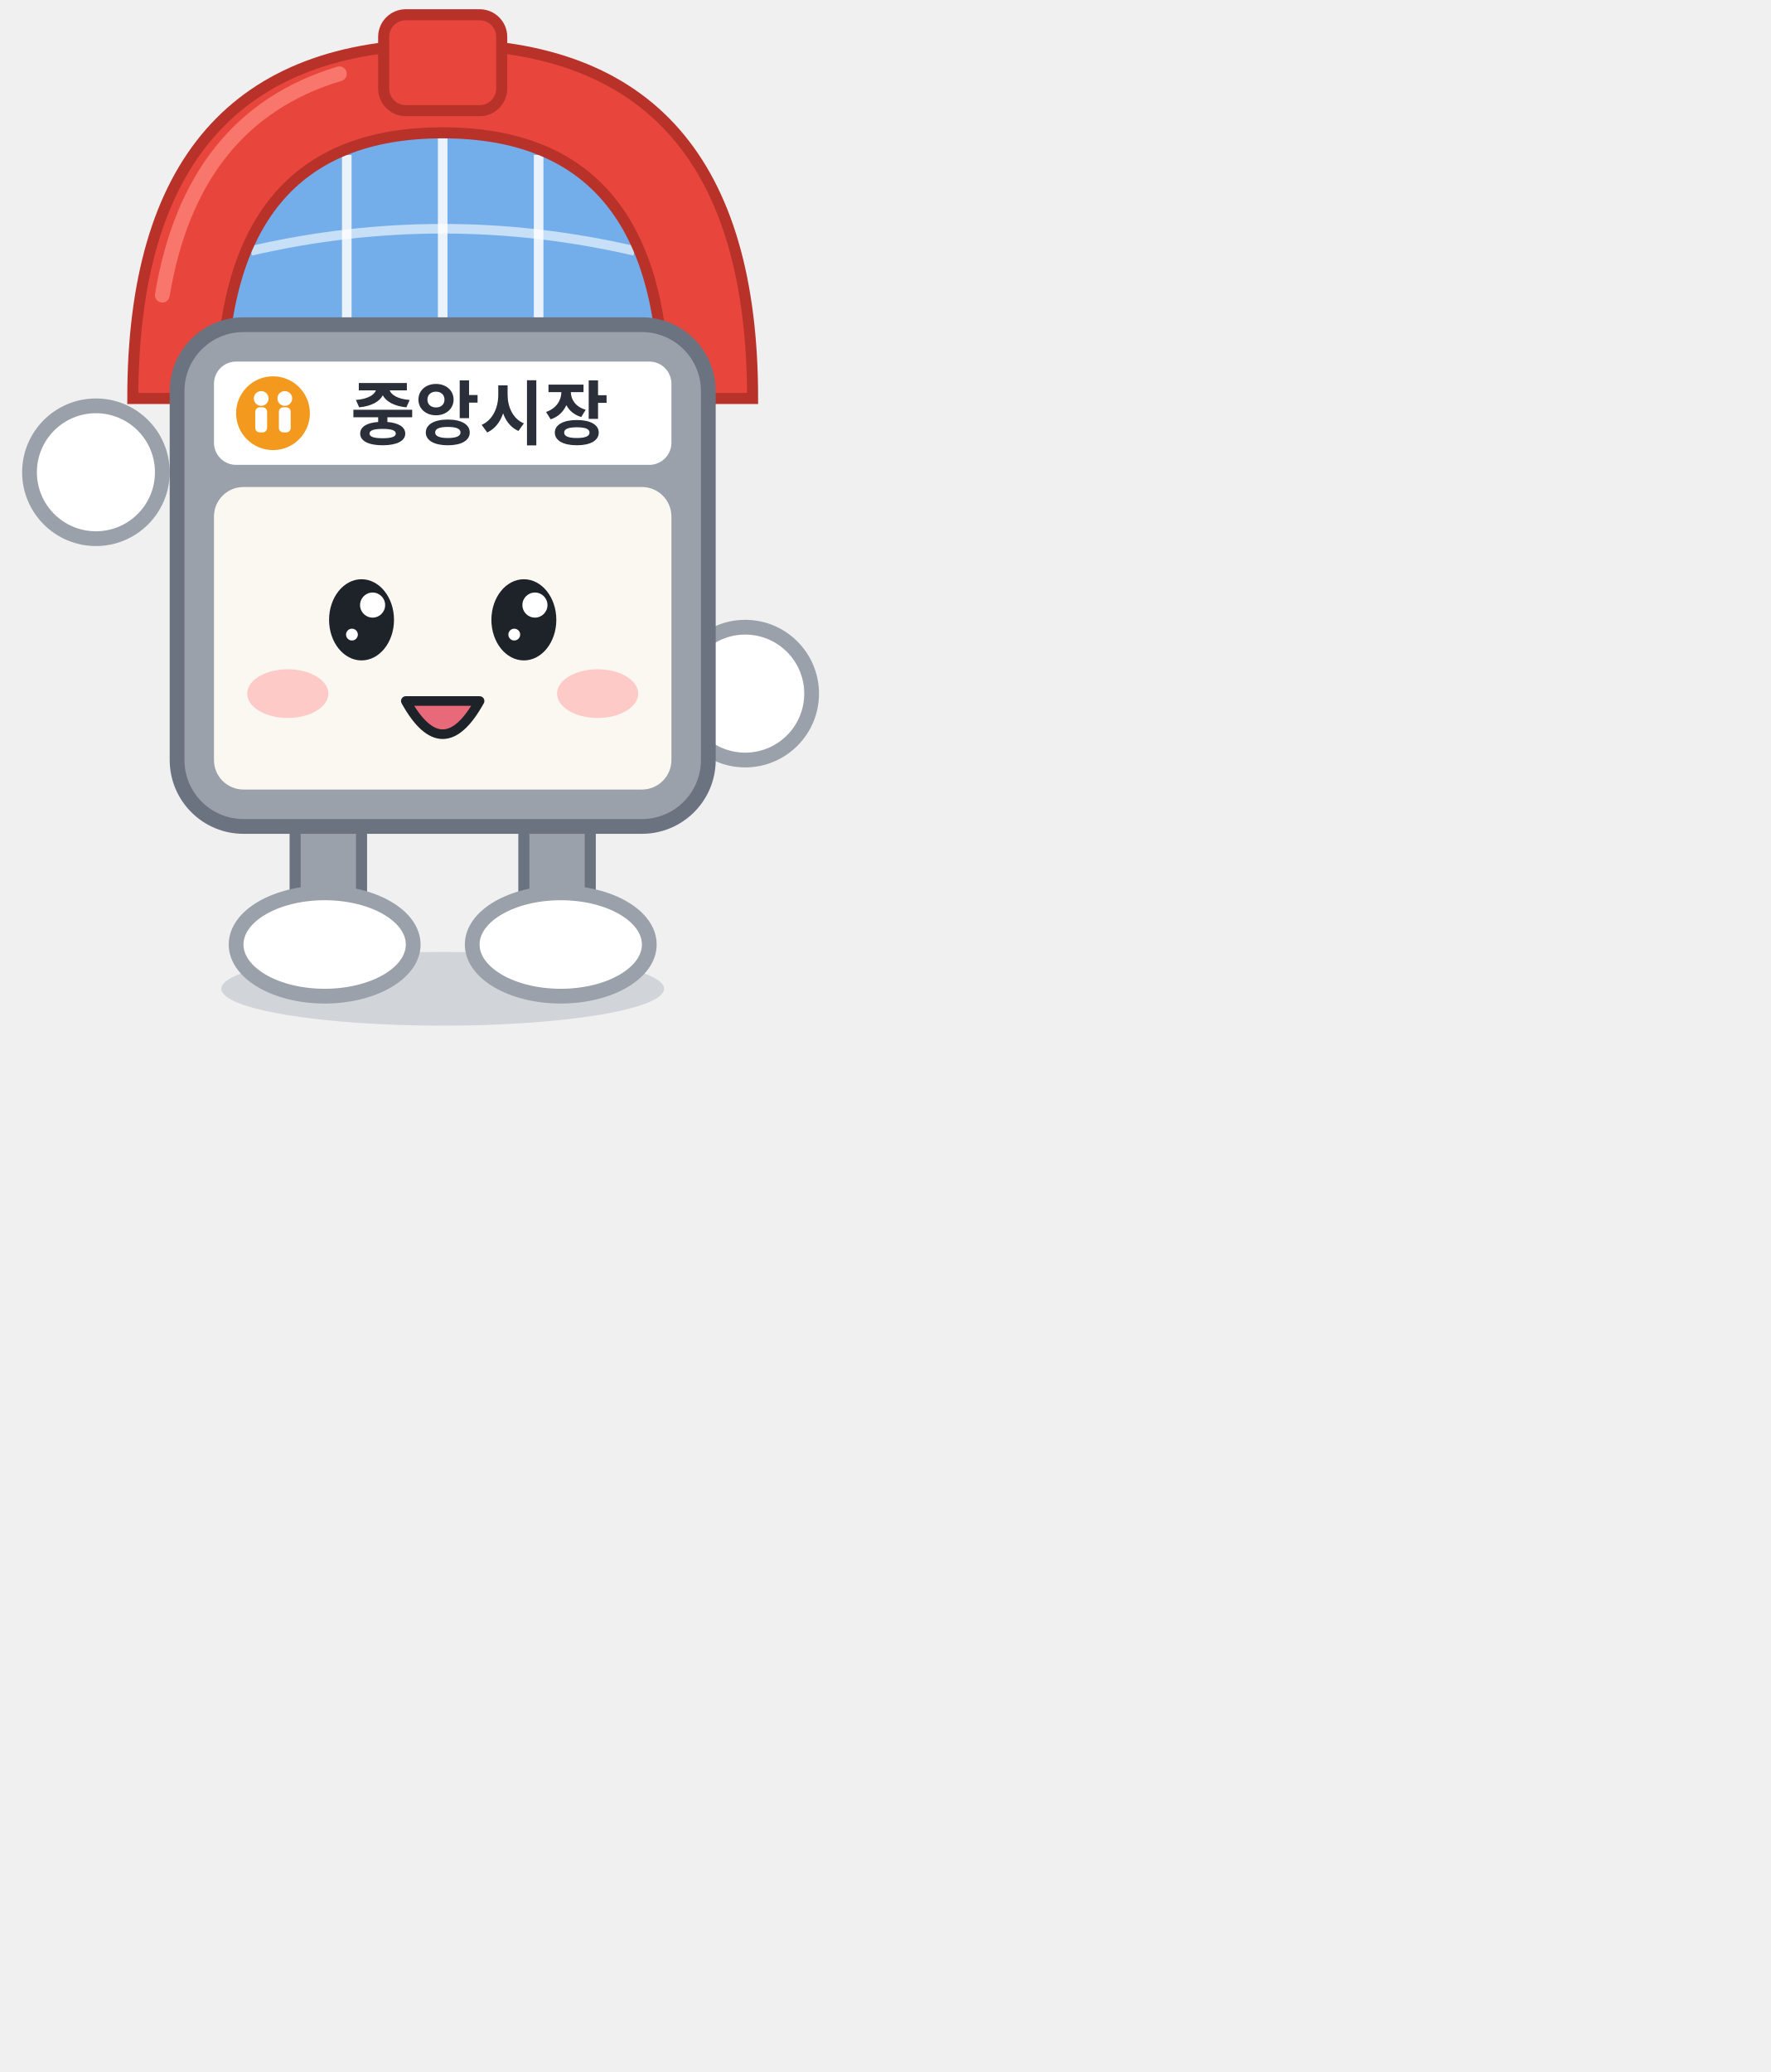
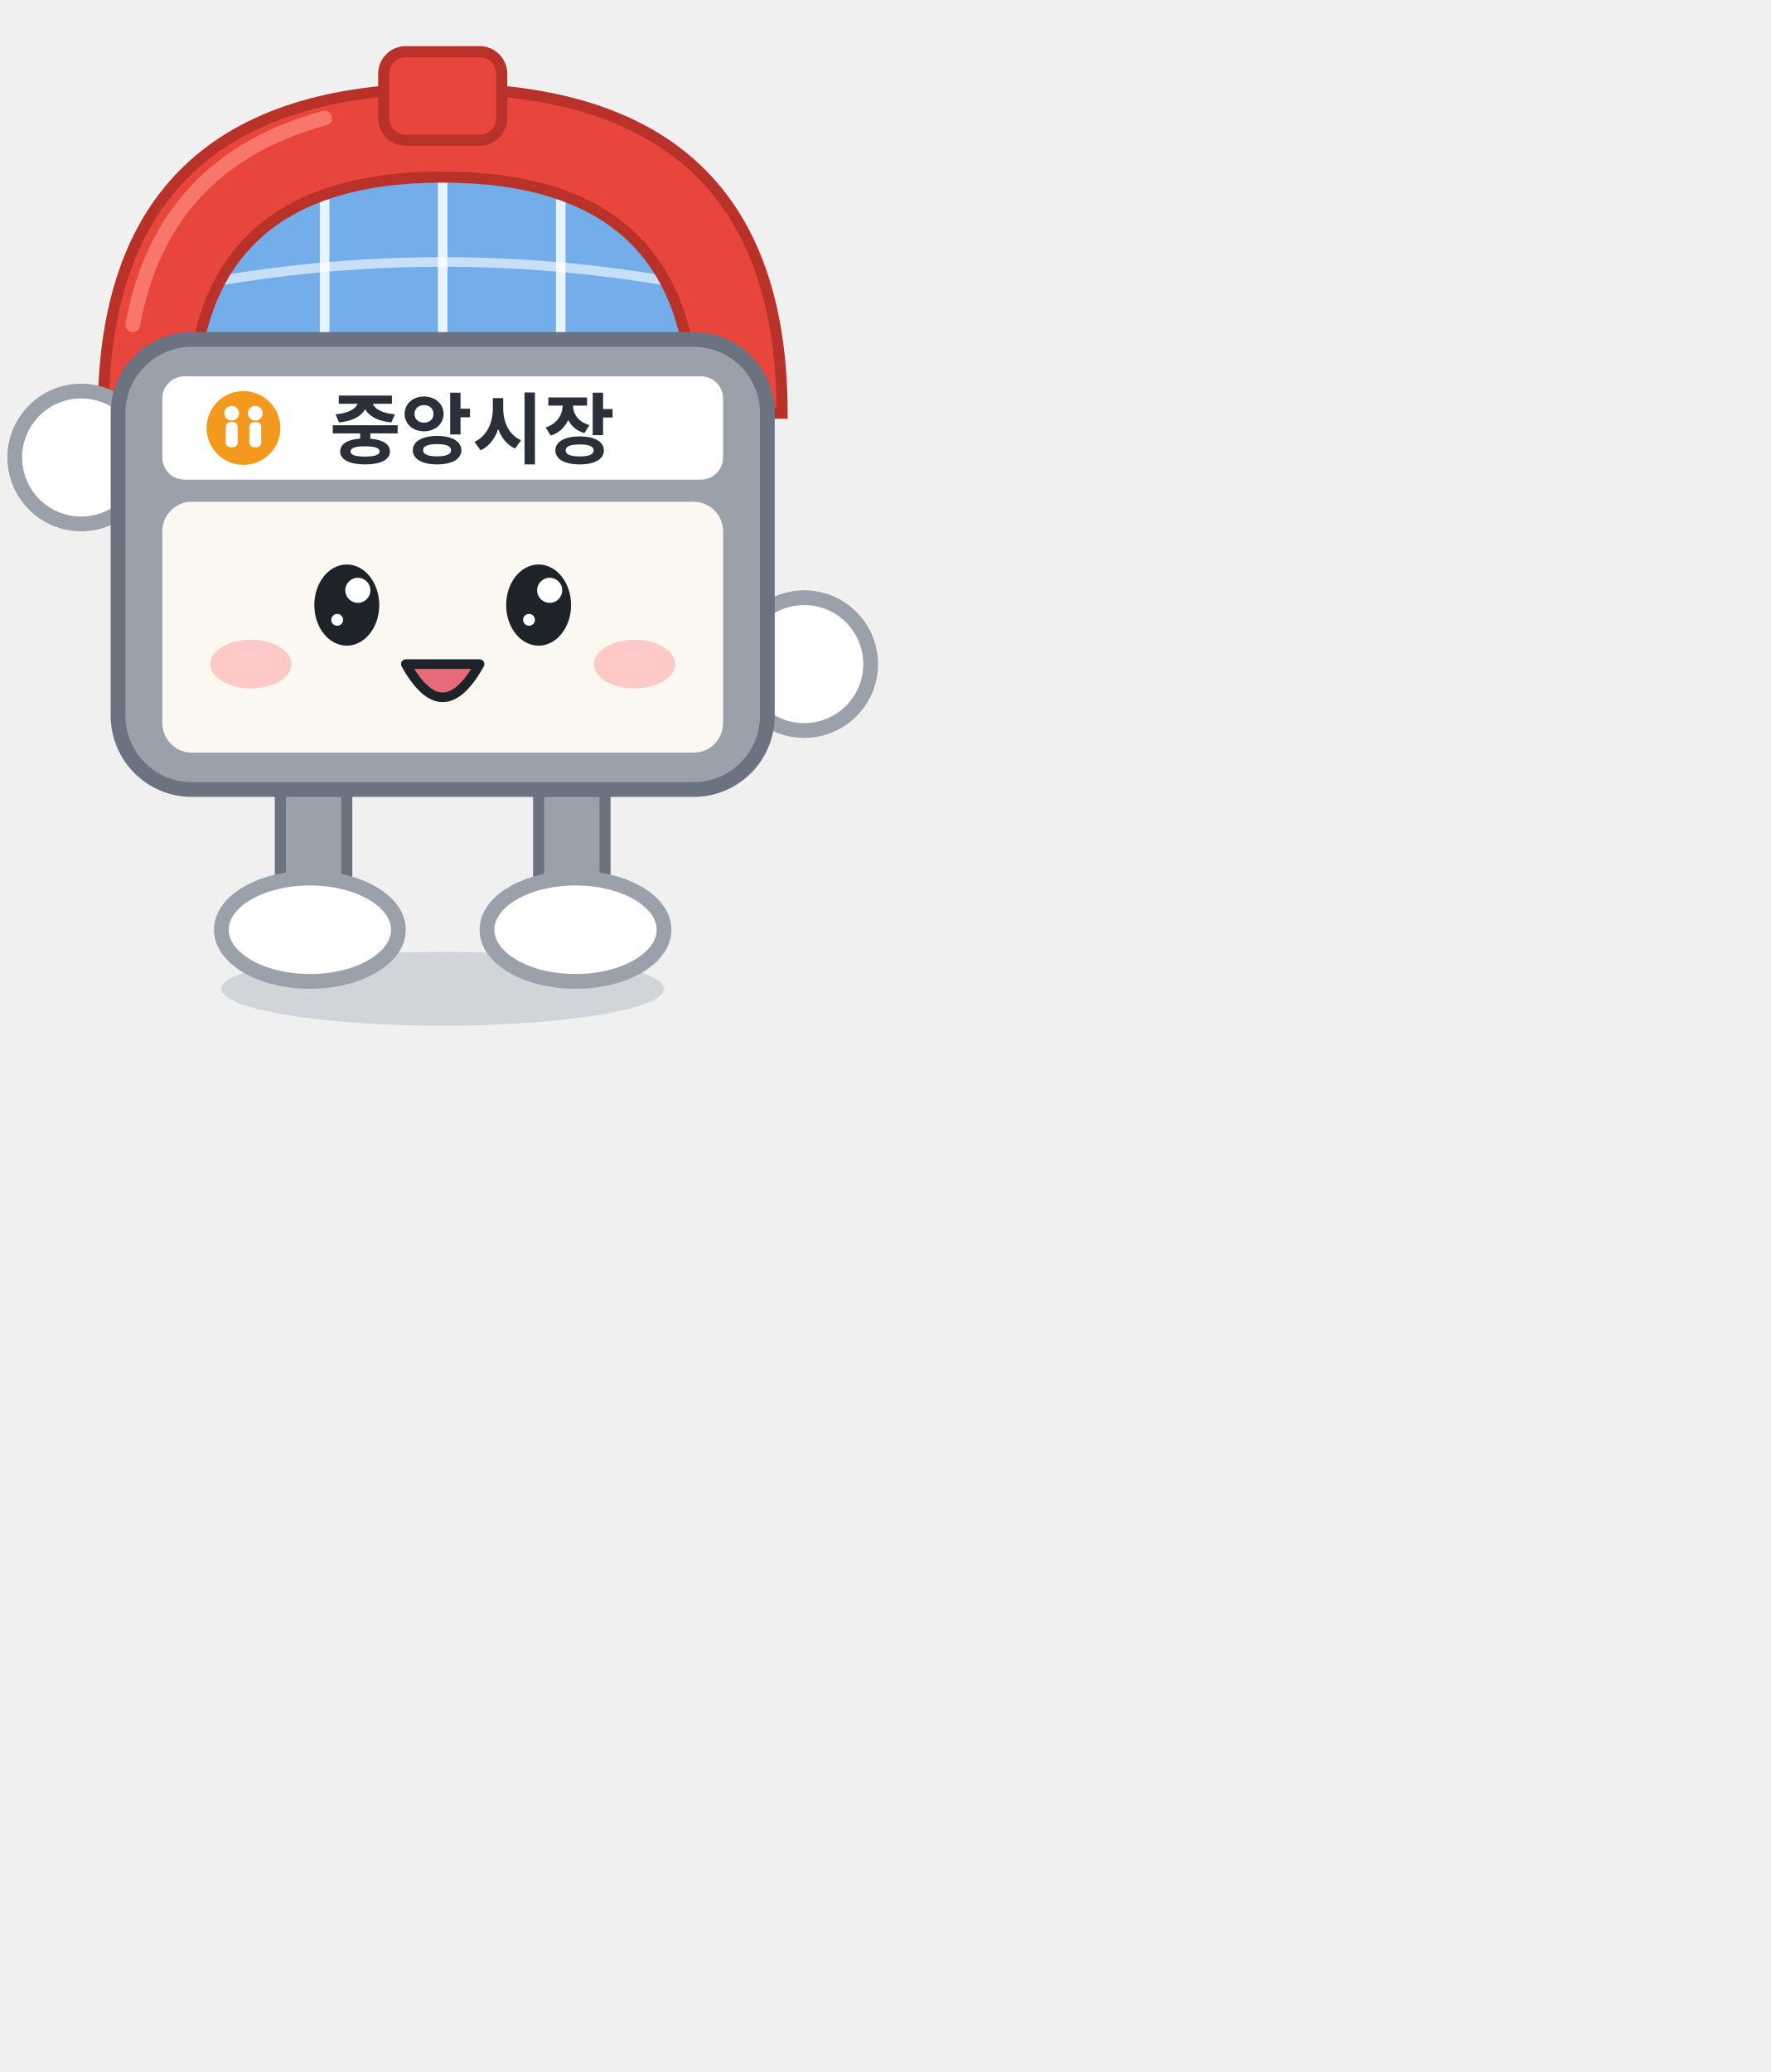
<svg xmlns="http://www.w3.org/2000/svg" width="240" height="280.8" viewbox="0 0 120 140" aria-label="중앙이 happy">
  <ellipse cx="60" cy="134" rx="30" ry="5" fill="#08233F22" />
  <g>
-     <rect x="40" y="108" width="9" height="18" rx="2" fill="#9AA1AA" stroke="#6B7280" stroke-width="1.5" />
-     <rect x="71" y="108" width="9" height="18" rx="2" fill="#9AA1AA" stroke="#6B7280" stroke-width="1.5" />
-     <ellipse cx="44" cy="128" rx="12" ry="7" fill="#FFFFFF" stroke="#9AA1AA" stroke-width="2" />
-     <ellipse cx="76" cy="128" rx="12" ry="7" fill="#FFFFFF" stroke="#9AA1AA" stroke-width="2" />
-     <path d="M30 52 Q30 18 60 18 Q90 18 90 52 Z" fill="#74AEEA" />
-     <line x1="47" y1="21" x2="47" y2="52" stroke="#FFFFFF" stroke-width="1.3" opacity="0.85" />
-     <line x1="60" y1="18" x2="60" y2="52" stroke="#FFFFFF" stroke-width="1.3" opacity="0.85" />
-     <line x1="73" y1="21" x2="73" y2="52" stroke="#FFFFFF" stroke-width="1.3" opacity="0.85" />
-     <path d="M34 34 Q60 28 86 34" stroke="#FFFFFF" stroke-width="1.3" fill="none" opacity="0.6" />
-     <path d="M18 54 Q18 6 60 6 Q102 6 102 54 L90 54 Q90 18 60 18 Q30 18 30 54 Z" fill="#E8463C" stroke="#B8322A" stroke-width="1.5" />
-     <path d="M22 40 Q26 16 46 10" stroke="#FF8A7F" stroke-width="2" fill="none" stroke-linecap="round" opacity="0.7" />
-     <rect x="52" y="2" width="16" height="13" rx="3" fill="#E8463C" stroke="#B8322A" stroke-width="1.5" />
-     <circle cx="13" cy="64" r="9" fill="#FFFFFF" stroke="#9AA1AA" stroke-width="2" />
-     <circle cx="101" cy="94" r="9" fill="#FFFFFF" stroke="#9AA1AA" stroke-width="2" />
-     <rect x="24" y="44" width="72" height="68" rx="9" fill="#9AA1AA" stroke="#6B7280" stroke-width="2" />
-     <rect x="29" y="49" width="62" height="14" rx="3" fill="#FFFFFF" />
-     <circle cx="37" cy="56" r="5" fill="#F39A1E" />
-     <g fill="#FFFFFF" transform="translate(37 56)">
+     <rect x="38" y="104" width="9" height="18" rx="2" fill="#9AA1AA" stroke="#6B7280" stroke-width="1.5" />
+     <rect x="73" y="104" width="9" height="18" rx="2" fill="#9AA1AA" stroke="#6B7280" stroke-width="1.5" />
+     <ellipse cx="42" cy="126" rx="12" ry="7" fill="#FFFFFF" stroke="#9AA1AA" stroke-width="2" />
+     <ellipse cx="78" cy="126" rx="12" ry="7" fill="#FFFFFF" stroke="#9AA1AA" stroke-width="2" />
+     <path d="M26 52 Q26 24 60 24 Q94 24 94 52 Z" fill="#74AEEA" />
+     <line x1="44" y1="27" x2="44" y2="52" stroke="#FFFFFF" stroke-width="1.3" opacity="0.85" />
+     <line x1="60" y1="24" x2="60" y2="52" stroke="#FFFFFF" stroke-width="1.3" opacity="0.85" />
+     <line x1="76" y1="27" x2="76" y2="52" stroke="#FFFFFF" stroke-width="1.3" opacity="0.85" />
+     <path d="M30 38 Q60 33 90 38" stroke="#FFFFFF" stroke-width="1.3" fill="none" opacity="0.6" />
+     <path d="M14 56 Q14 12 60 12 Q106 12 106 56 L94 56 Q94 24 60 24 Q26 24 26 56 Z" fill="#E8463C" stroke="#B8322A" stroke-width="1.5" />
+     <path d="M18 44 Q22 22 44 16" stroke="#FF8A7F" stroke-width="2" fill="none" stroke-linecap="round" opacity="0.7" />
+     <rect x="52" y="7" width="16" height="12" rx="3" fill="#E8463C" stroke="#B8322A" stroke-width="1.5" />
+     <circle cx="11" cy="62" r="9" fill="#FFFFFF" stroke="#9AA1AA" stroke-width="2" />
+     <circle cx="109" cy="90" r="9" fill="#FFFFFF" stroke="#9AA1AA" stroke-width="2" />
+     <rect x="16" y="46" width="88" height="61" rx="10" fill="#9AA1AA" stroke="#6B7280" stroke-width="2" />
+     <rect x="22" y="51" width="76" height="14" rx="3" fill="#FFFFFF" />
+     <circle cx="33" cy="58" r="5" fill="#F39A1E" />
+     <g fill="#FFFFFF" transform="translate(33 58)">
      <circle cx="-1.6" cy="-2" r="1" />
      <circle cx="1.6" cy="-2" r="1" />
      <rect x="-2.4" y="-0.8" width="1.6" height="3.4" rx="0.6" />
      <rect x="0.8" y="-0.8" width="1.6" height="3.4" rx="0.6" />
    </g>
-     <text x="65" y="59.5" text-anchor="middle" font-size="9.5" font-weight="900" fill="#2A2F3A" font-family="'Noto Sans KR', sans-serif">중앙시장</text>
-     <rect x="29" y="66" width="62" height="41" rx="4" fill="#FBF8F1" />
+     <text x="64" y="62" text-anchor="middle" font-size="10.5" font-weight="900" fill="#2A2F3A" font-family="'Noto Sans KR', sans-serif">중앙시장</text>
+     <rect x="22" y="68" width="76" height="34" rx="4" fill="#FBF8F1" />
  </g>
-   <ellipse cx="39" cy="94" rx="5.5" ry="3.3" fill="#FF9BA0" opacity="0.5" />
-   <ellipse cx="81" cy="94" rx="5.5" ry="3.3" fill="#FF9BA0" opacity="0.5" />
+   <ellipse cx="34" cy="90" rx="5.5" ry="3.3" fill="#FF9BA0" opacity="0.5" />
+   <ellipse cx="86" cy="90" rx="5.5" ry="3.3" fill="#FF9BA0" opacity="0.5" />
  <g>
-     <ellipse cx="49" cy="84" rx="4.4" ry="5.5" fill="#1E2229" />
-     <circle cx="50.5" cy="82" r="1.7" fill="#FFFFFF" />
-     <circle cx="47.7" cy="86" r="0.8" fill="#FFFFFF" />
+     <ellipse cx="47" cy="82" rx="4.4" ry="5.5" fill="#1E2229" />
+     <circle cx="48.5" cy="80" r="1.7" fill="#FFFFFF" />
+     <circle cx="45.7" cy="84" r="0.8" fill="#FFFFFF" />
  </g>
  <g>
-     <ellipse cx="71" cy="84" rx="4.4" ry="5.5" fill="#1E2229" />
-     <circle cx="72.5" cy="82" r="1.7" fill="#FFFFFF" />
-     <circle cx="69.7" cy="86" r="0.8" fill="#FFFFFF" />
+     <ellipse cx="73" cy="82" rx="4.4" ry="5.5" fill="#1E2229" />
+     <circle cx="74.5" cy="80" r="1.7" fill="#FFFFFF" />
+     <circle cx="71.7" cy="84" r="0.8" fill="#FFFFFF" />
  </g>
  <g>
-     <path d="M55 95 Q60 104 65 95 Z" fill="#E86A7A" stroke="#1E2229" stroke-width="1.3" stroke-linejoin="round" />
+     <path d="M55 90 Q60 99 65 90 Z" fill="#E86A7A" stroke="#1E2229" stroke-width="1.3" stroke-linejoin="round" />
  </g>
  <g class="fx" />
</svg>
